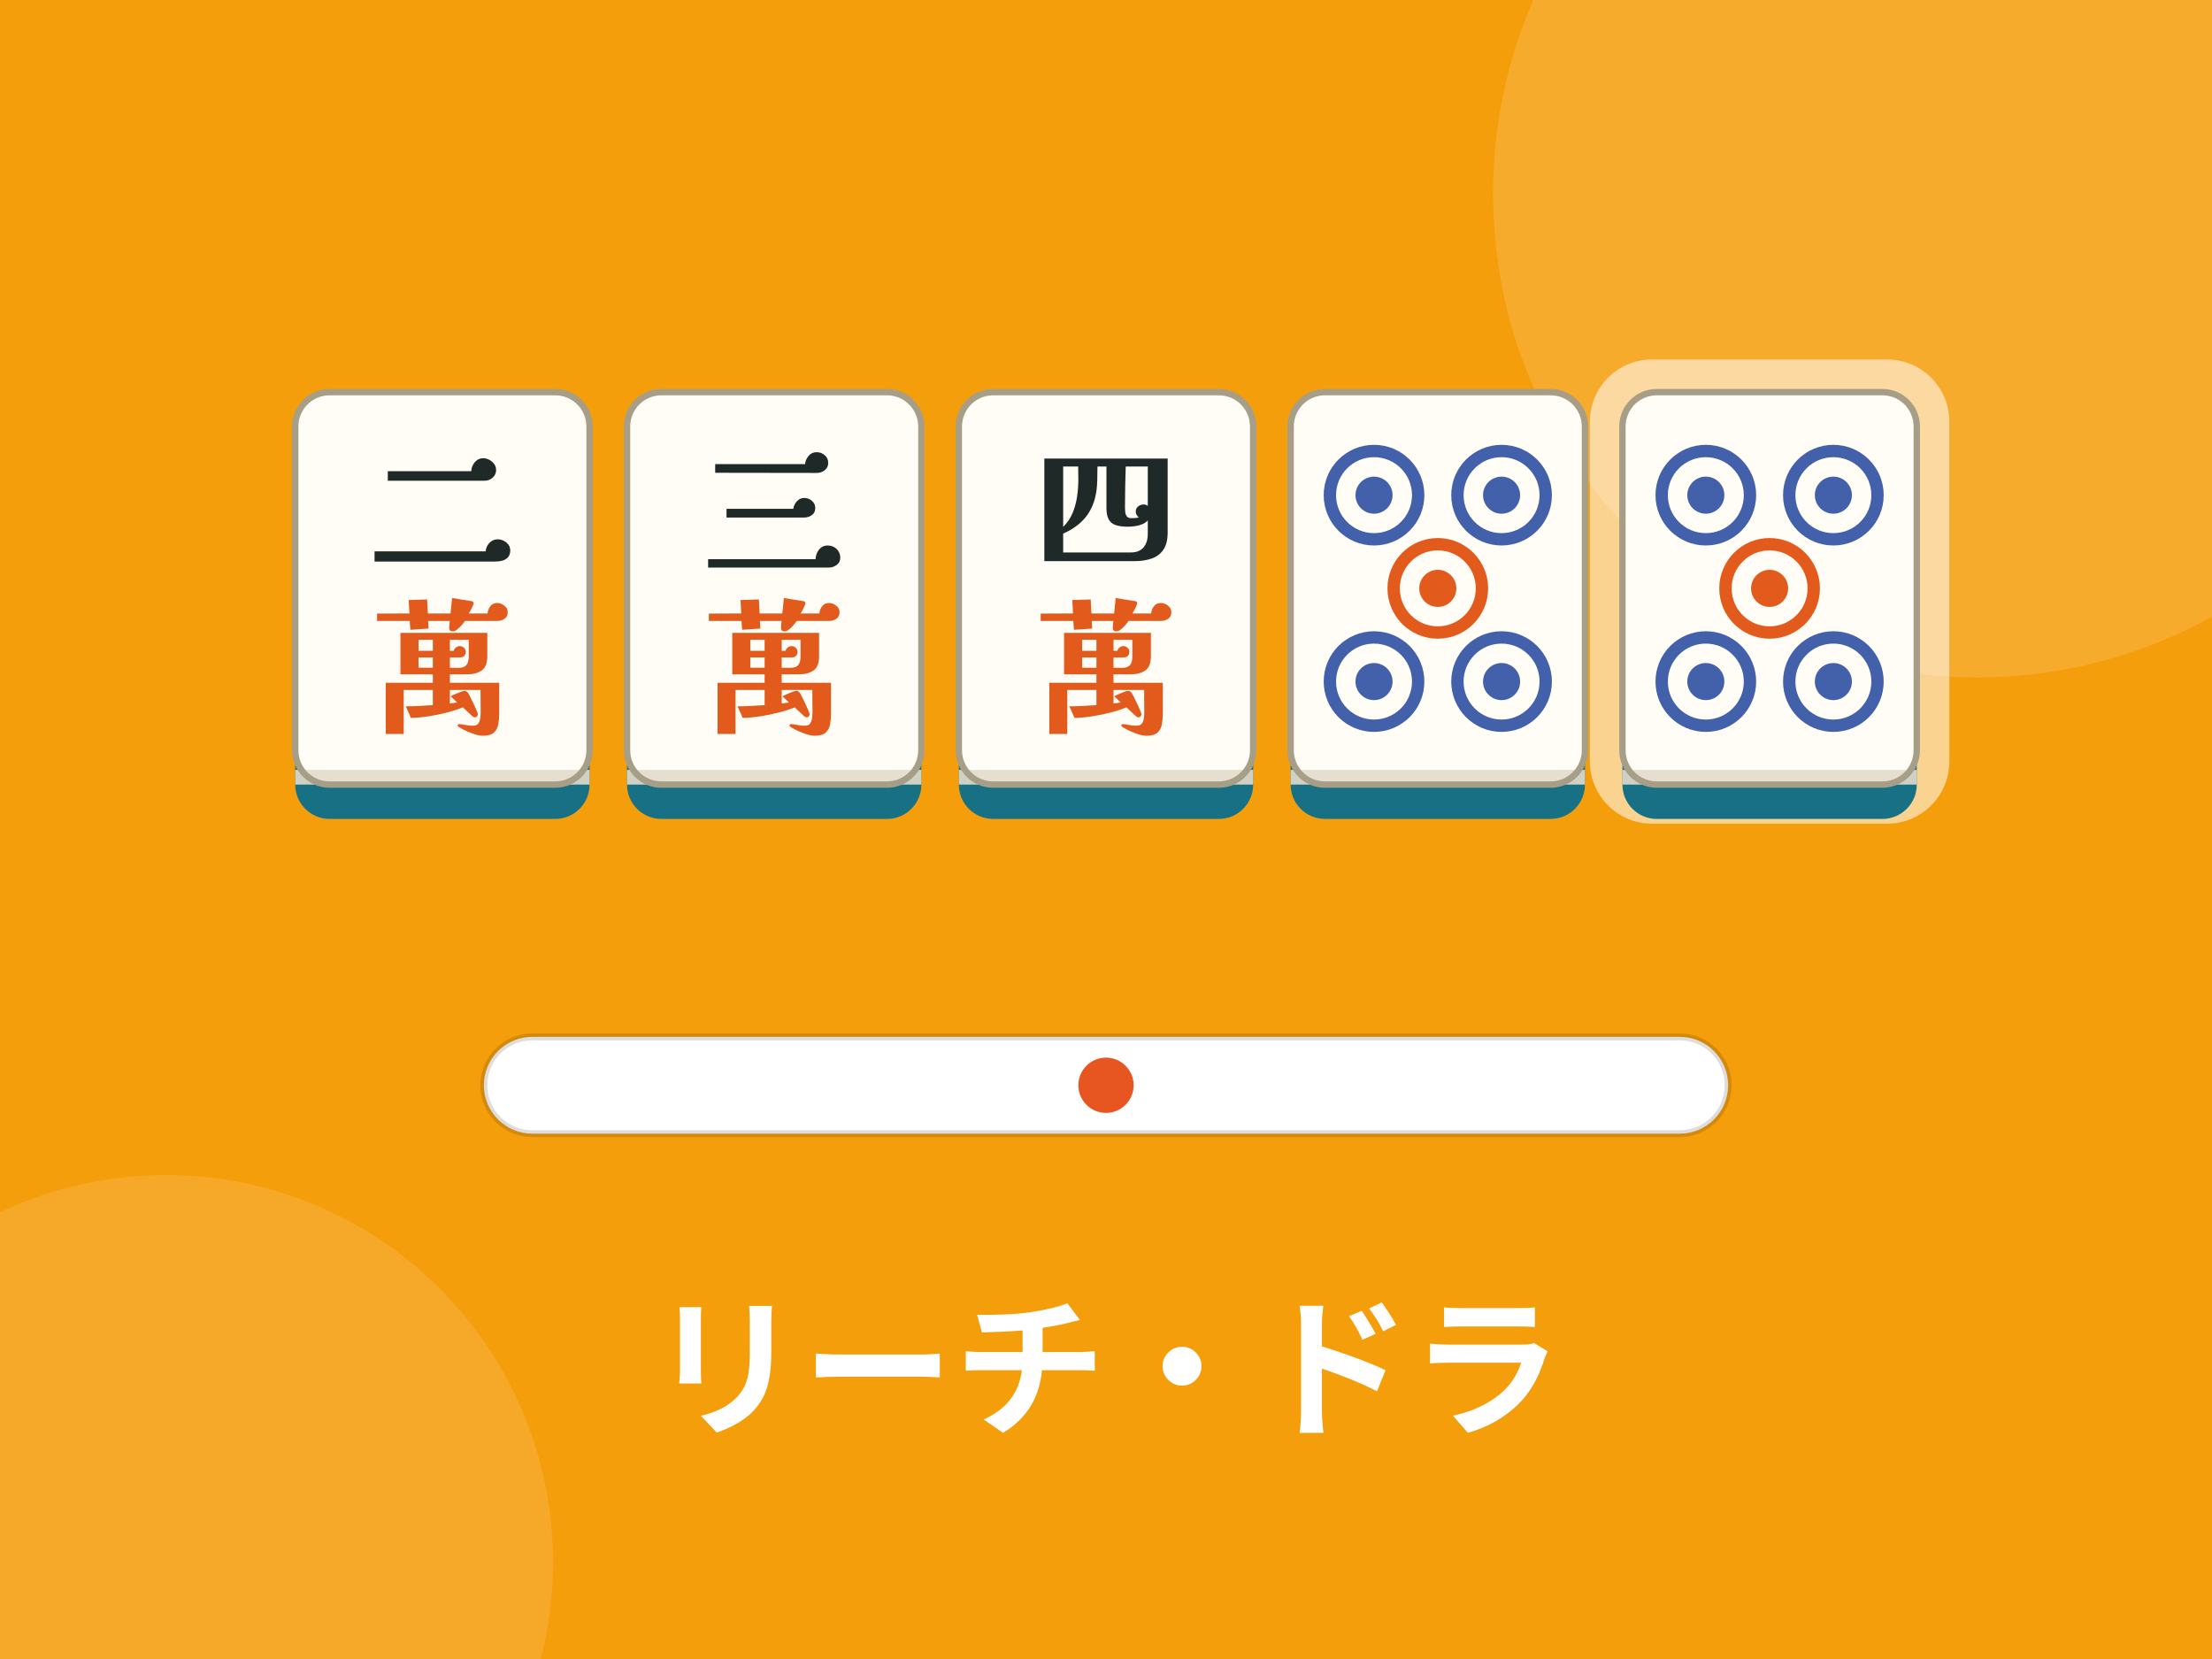
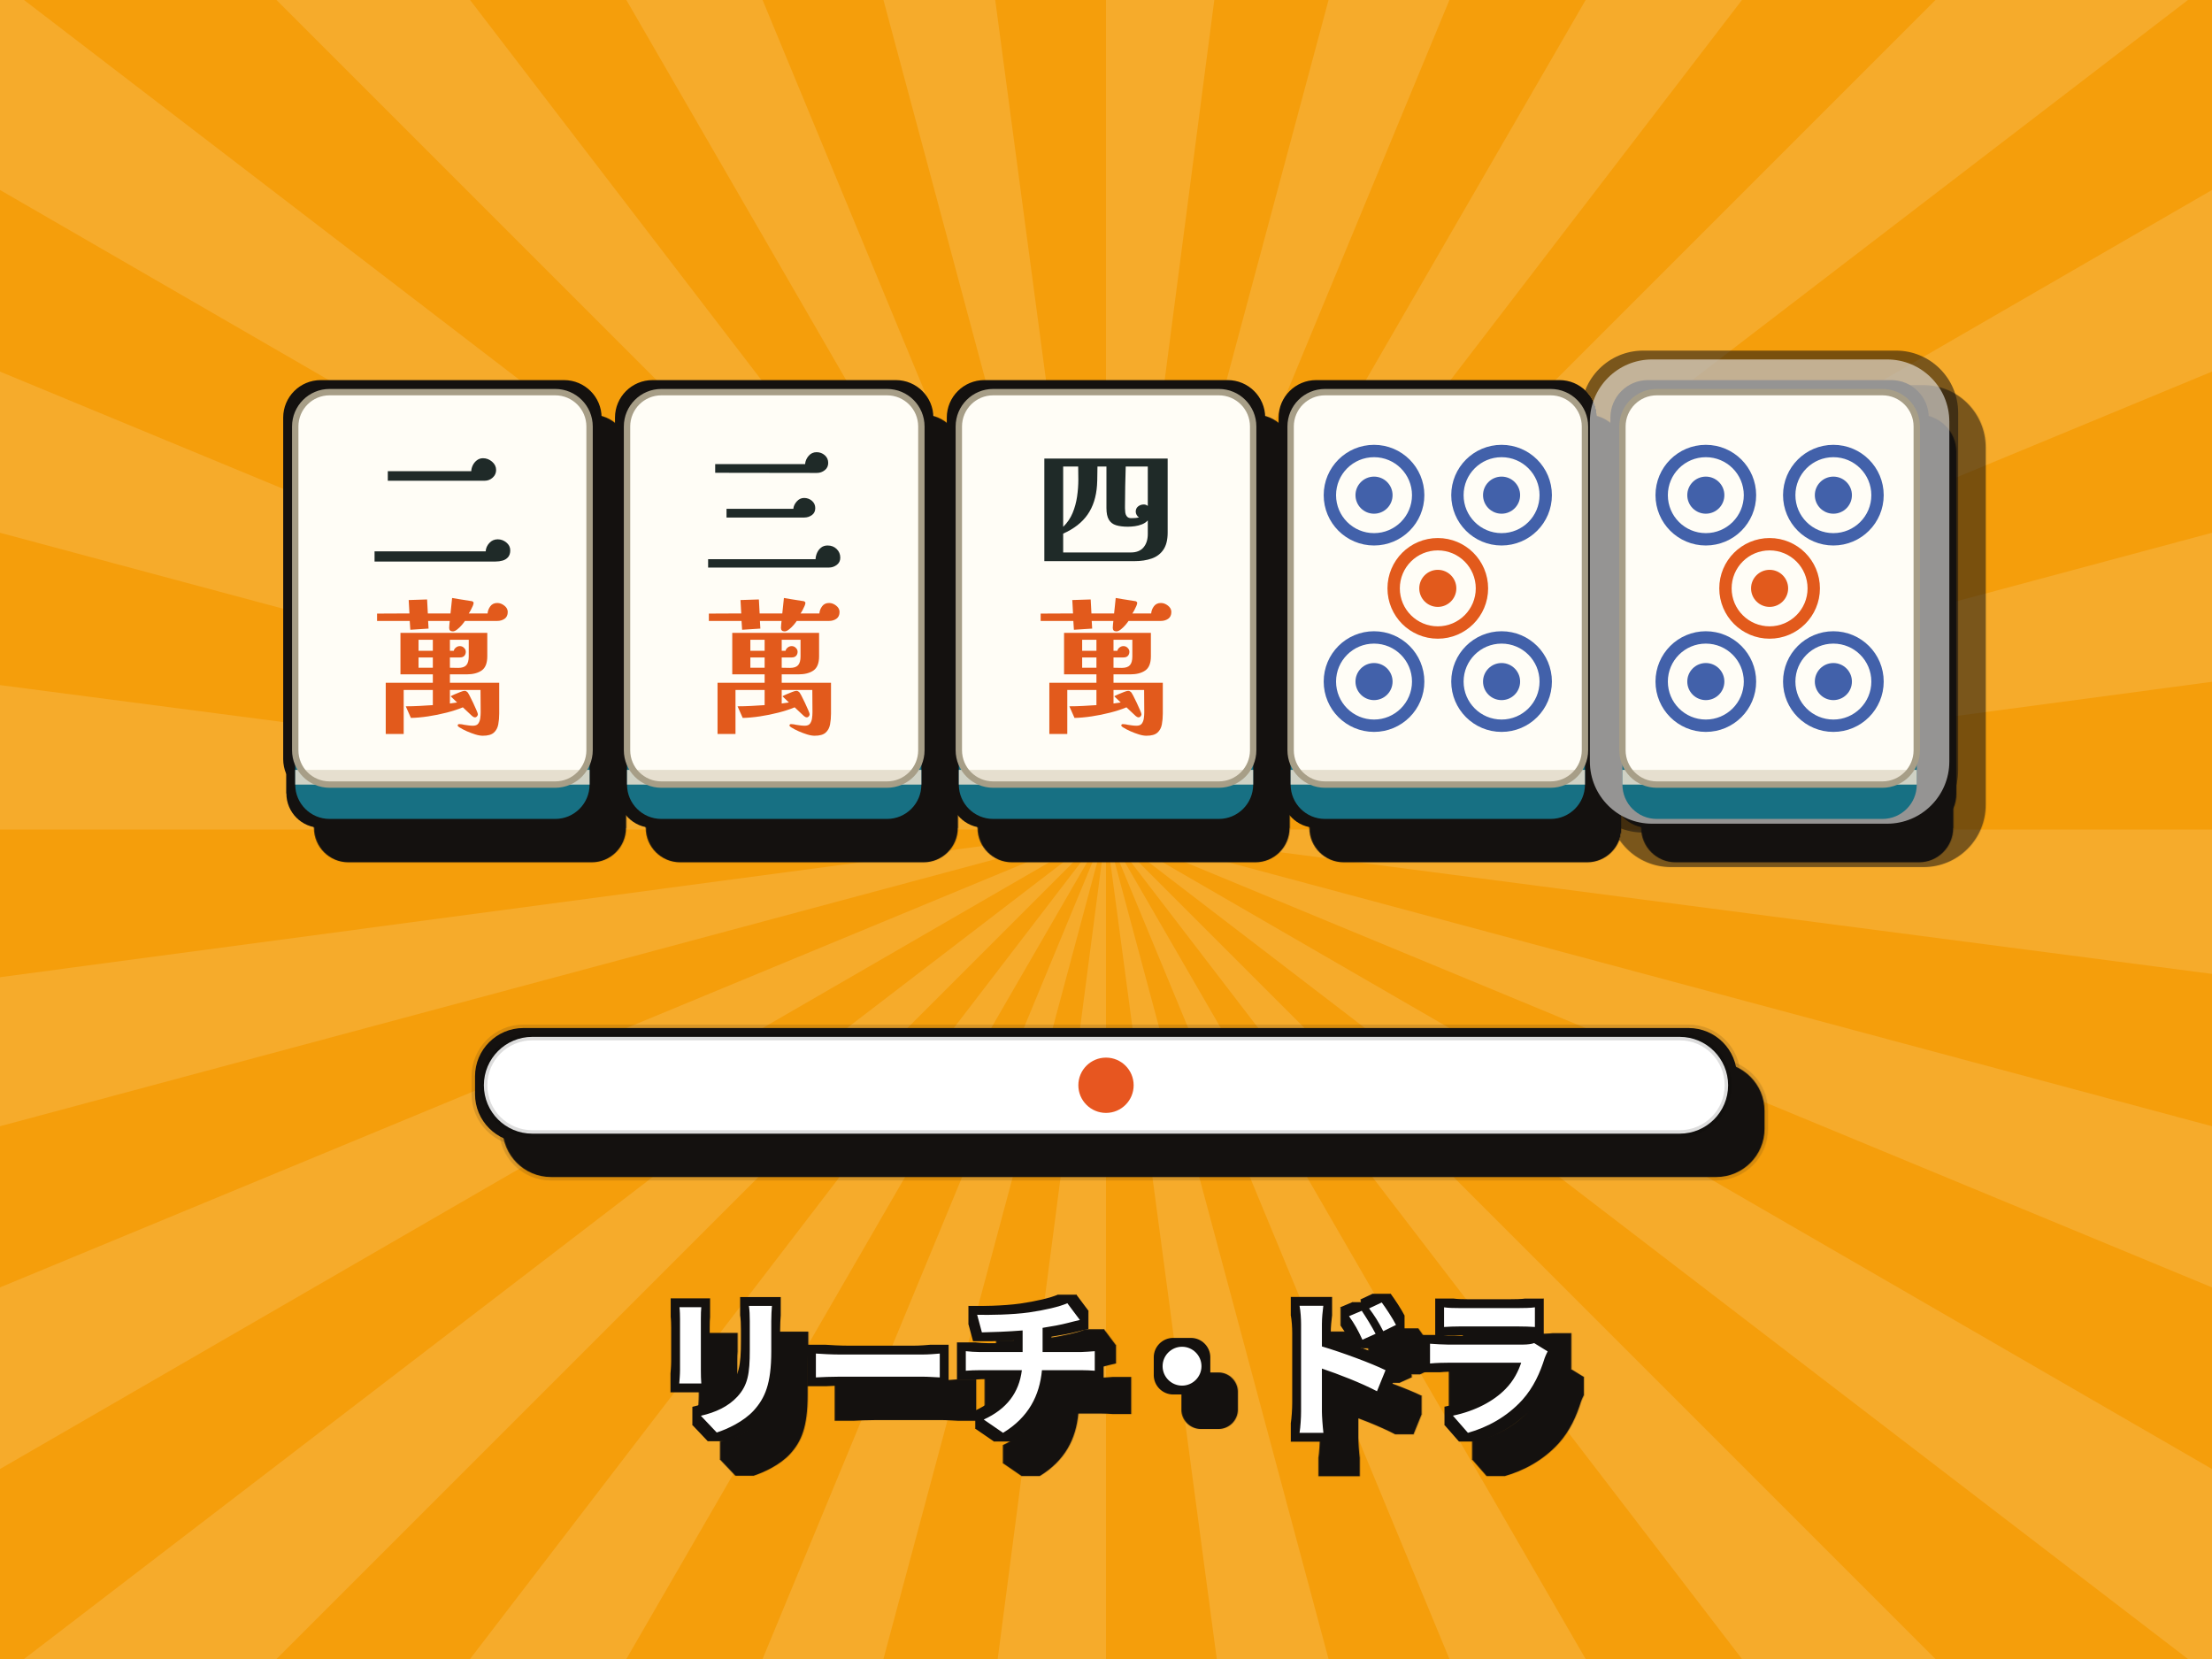
<svg xmlns="http://www.w3.org/2000/svg" viewBox="0 0 320 240" width="320" height="240">
+   <defs>
+     <filter id="st" x="-8%" y="-8%" width="116%" height="116%" color-interpolation-filters="sRGB">
+       <feMorphology in="SourceAlpha" operator="dilate" radius="3.2" result="d" />
+       <feFlood flood-color="#14110F" />
+       <feComposite in2="d" operator="in" result="o" />
+       <feOffset in="o" dx="4" dy="5" result="s" />
+       <feMerge>
+         <feMergeNode in="s" />
+         <feMergeNode in="o" />
+         <feMergeNode in="SourceGraphic" />
+       </feMerge>
+     </filter>
+   </defs>
  <rect width="320" height="240" fill="#F59E0B" />
-   <circle cx="286" cy="28" r="70" fill="#ffffff" opacity=".14" />
-   <circle cx="24" cy="226" r="56" fill="#ffffff" opacity=".12" />
-   <svg x="42.0" y="56" width="44" height="63.2" viewBox="-1 -1 62 89">
-     <rect x="0" y="7" width="60" height="80" rx="7" fill="#177083" />
-     <rect x="0" y="0" width="60" height="80" rx="7" fill="#FFFDF6" />
-     <rect x="0" y="77" width="60" height="3" fill="#E3DCCB" opacity=".9" />
-     <rect x="0" y="0" width="60" height="80" rx="7" fill="none" stroke="#A79E87" stroke-width="1.3" />
-     <path transform="translate(14.70 35.22) scale(0.03 -0.03)" d="M971 99Q971 70 956.5 53.0Q942 36 919.0 29.5Q896 23 871 23H49V92H804Q806 124 829.0 149.0Q852 174 886 174Q918 174 944.5 152.5Q971 131 971 99ZM875 645Q875 614 851.5 593.0Q828 572 797 572H139V637H706Q707 658 717.0 678.0Q727 698 745.0 711.5Q763 725 786 725Q820 725 847.5 701.5Q875 678 875 645Z" fill="#1F2A28" />
-     <path transform="translate(14.91 67.52) scale(0.03 -0.03)" d="M438 378V448H341V378ZM438 493V568H341V493ZM682 568H554V493H580Q583 506 595.0 515.5Q607 525 622 525Q638 525 650.0 513.0Q662 501 662 487Q662 470 652.0 459.0Q642 448 622 448H554V378Q568 378 582.5 377.5Q597 377 611 377Q649 377 665.5 395.5Q682 414 682 455ZM889 67Q889 27 882.5 -7.5Q876 -42 852.5 -63.0Q829 -84 778 -84Q755 -84 726.0 -75.0Q697 -66 669.0 -53.5Q641 -41 622 -29Q621 -28 617 -26Q607 -20 607 -14Q607 -5 618 -5Q627 -5 636.0 -6.5Q645 -8 653 -10Q667 -12 681.5 -14.0Q696 -16 711 -16Q736 -16 746.5 -1.5Q757 13 760.0 34.0Q763 55 763 76Q763 114 762.5 152.0Q762 190 762 227H554V135Q566 137 578.5 138.5Q591 140 603 142L559 184Q567 189 586.5 197.5Q606 206 625.5 213.5Q645 221 653 221Q660 221 663.5 219.0Q667 217 671 214Q676 211 687.5 189.0Q699 167 712.0 139.5Q725 112 734.5 89.5Q744 67 744 62Q744 55 738.5 48.0Q733 41 725 41Q719 41 714.5 43.5Q710 46 706 49Q702 52 699.0 55.5Q696 59 692 62L642 109Q594 89 531.5 73.0Q469 57 405.5 47.5Q342 38 289 37L254 116Q302 116 347.5 118.5Q393 121 438 124V227H240V-72H118V276H438V333H218V615H808V456Q808 386 770.0 359.5Q732 333 667 333H554V276H889ZM947 757Q947 726 926.0 711.0Q905 696 875 696H656Q650 686 635.5 669.0Q621 652 604.0 638.5Q587 625 574 625Q549 625 549 649Q549 661 550.5 672.5Q552 684 553 696H406L409 644L285 636L281 696H59V746L279 747L274 838L399 842L404 747H558Q561 773 563.5 798.5Q566 824 569 852Q595 847 619.5 843.5Q644 840 667 836Q669 836 674.5 835.0Q680 834 686 833Q693 832 698.5 831.0Q704 830 705 830Q709 828 712.0 825.5Q715 823 715 818Q715 811 709.0 797.0Q703 783 695.5 769.0Q688 755 682 747H810Q812 773 828.5 795.5Q845 818 876 818Q901 818 924.0 800.0Q947 782 947 757Z" fill="#E25A1C" />
-   </svg>
-   <svg x="90.0" y="56" width="44" height="63.2" viewBox="-1 -1 62 89">
-     <rect x="0" y="7" width="60" height="80" rx="7" fill="#177083" />
-     <rect x="0" y="0" width="60" height="80" rx="7" fill="#FFFDF6" />
-     <rect x="0" y="77" width="60" height="3" fill="#E3DCCB" opacity=".9" />
-     <rect x="0" y="0" width="60" height="80" rx="7" fill="none" stroke="#A79E87" stroke-width="1.3" />
-     <path transform="translate(14.61 35.64) scale(0.03 -0.03)" d="M962 63Q962 32 938.0 14.0Q914 -4 884 -4H64V53H794Q795 75 804.5 96.5Q814 118 832.0 132.0Q850 146 876 146Q913 146 937.5 122.0Q962 98 962 63ZM792 400Q792 369 769.0 352.5Q746 336 717 336H189V395H643Q645 421 666.0 445.0Q687 469 716 469Q747 469 769.5 449.5Q792 430 792 400ZM880 707Q880 676 856.5 657.5Q833 639 803 639L112 640V699H723Q725 729 746.5 754.5Q768 780 801 780Q833 780 856.5 759.5Q880 739 880 707Z" fill="#1F2A28" />
-     <path transform="translate(14.91 67.52) scale(0.03 -0.03)" d="M438 378V448H341V378ZM438 493V568H341V493ZM682 568H554V493H580Q583 506 595.0 515.5Q607 525 622 525Q638 525 650.0 513.0Q662 501 662 487Q662 470 652.0 459.0Q642 448 622 448H554V378Q568 378 582.5 377.5Q597 377 611 377Q649 377 665.5 395.5Q682 414 682 455ZM889 67Q889 27 882.5 -7.5Q876 -42 852.5 -63.0Q829 -84 778 -84Q755 -84 726.0 -75.0Q697 -66 669.0 -53.5Q641 -41 622 -29Q621 -28 617 -26Q607 -20 607 -14Q607 -5 618 -5Q627 -5 636.0 -6.5Q645 -8 653 -10Q667 -12 681.5 -14.0Q696 -16 711 -16Q736 -16 746.5 -1.5Q757 13 760.0 34.0Q763 55 763 76Q763 114 762.5 152.0Q762 190 762 227H554V135Q566 137 578.5 138.5Q591 140 603 142L559 184Q567 189 586.5 197.5Q606 206 625.5 213.5Q645 221 653 221Q660 221 663.5 219.0Q667 217 671 214Q676 211 687.5 189.0Q699 167 712.0 139.5Q725 112 734.5 89.5Q744 67 744 62Q744 55 738.5 48.0Q733 41 725 41Q719 41 714.5 43.5Q710 46 706 49Q702 52 699.0 55.5Q696 59 692 62L642 109Q594 89 531.5 73.0Q469 57 405.5 47.5Q342 38 289 37L254 116Q302 116 347.5 118.5Q393 121 438 124V227H240V-72H118V276H438V333H218V615H808V456Q808 386 770.0 359.5Q732 333 667 333H554V276H889ZM947 757Q947 726 926.0 711.0Q905 696 875 696H656Q650 686 635.5 669.0Q621 652 604.0 638.5Q587 625 574 625Q549 625 549 649Q549 661 550.5 672.5Q552 684 553 696H406L409 644L285 636L281 696H59V746L279 747L274 838L399 842L404 747H558Q561 773 563.5 798.5Q566 824 569 852Q595 847 619.5 843.5Q644 840 667 836Q669 836 674.5 835.0Q680 834 686 833Q693 832 698.5 831.0Q704 830 705 830Q709 828 712.0 825.5Q715 823 715 818Q715 811 709.0 797.0Q703 783 695.5 769.0Q688 755 682 747H810Q812 773 828.5 795.5Q845 818 876 818Q901 818 924.0 800.0Q947 782 947 757Z" fill="#E25A1C" />
-   </svg>
-   <svg x="138.0" y="56" width="44" height="63.2" viewBox="-1 -1 62 89">
-     <rect x="0" y="7" width="60" height="80" rx="7" fill="#177083" />
-     <rect x="0" y="0" width="60" height="80" rx="7" fill="#FFFDF6" />
-     <rect x="0" y="77" width="60" height="3" fill="#E3DCCB" opacity=".9" />
-     <rect x="0" y="0" width="60" height="80" rx="7" fill="none" stroke="#A79E87" stroke-width="1.3" />
-     <path transform="translate(14.79 34.06) scale(0.03 -0.03)" d="M319 540Q319 563 318.5 585.5Q318 608 318 630H216V220Q258 261 280.0 314.0Q302 367 310.5 425.5Q319 484 319 540ZM791 264Q776 247 752.5 237.5Q729 228 703.5 224.5Q678 221 656 221Q608 221 575.5 231.0Q543 241 526.5 268.5Q510 296 510 348V630H449Q448 599 448.0 567.0Q448 535 446 503Q438 384 382.0 303.5Q326 223 216 174V46H676Q733 46 762.0 80.5Q791 115 791 172ZM791 630H641Q639 563 637.5 495.5Q636 428 636 360Q636 353 636.0 346.0Q636 339 637 331Q637 316 641 305Q645 293 654.0 286.0Q663 279 679 279Q693 279 705.5 280.0Q718 281 731 284Q721 290 715.0 301.5Q709 313 709 323Q709 346 725.5 359.0Q742 372 764 372Q779 372 791 362ZM926 181Q926 108 897.5 65.5Q869 23 818.0 5.0Q767 -13 700 -13H88V684H926Z" fill="#1F2A28" />
-     <path transform="translate(14.91 67.52) scale(0.03 -0.03)" d="M438 378V448H341V378ZM438 493V568H341V493ZM682 568H554V493H580Q583 506 595.0 515.5Q607 525 622 525Q638 525 650.0 513.0Q662 501 662 487Q662 470 652.0 459.0Q642 448 622 448H554V378Q568 378 582.5 377.5Q597 377 611 377Q649 377 665.5 395.5Q682 414 682 455ZM889 67Q889 27 882.5 -7.5Q876 -42 852.5 -63.0Q829 -84 778 -84Q755 -84 726.0 -75.0Q697 -66 669.0 -53.5Q641 -41 622 -29Q621 -28 617 -26Q607 -20 607 -14Q607 -5 618 -5Q627 -5 636.0 -6.5Q645 -8 653 -10Q667 -12 681.5 -14.0Q696 -16 711 -16Q736 -16 746.5 -1.5Q757 13 760.0 34.0Q763 55 763 76Q763 114 762.5 152.0Q762 190 762 227H554V135Q566 137 578.5 138.5Q591 140 603 142L559 184Q567 189 586.5 197.5Q606 206 625.5 213.5Q645 221 653 221Q660 221 663.5 219.0Q667 217 671 214Q676 211 687.5 189.0Q699 167 712.0 139.5Q725 112 734.5 89.5Q744 67 744 62Q744 55 738.5 48.0Q733 41 725 41Q719 41 714.5 43.5Q710 46 706 49Q702 52 699.0 55.5Q696 59 692 62L642 109Q594 89 531.5 73.0Q469 57 405.5 47.5Q342 38 289 37L254 116Q302 116 347.5 118.5Q393 121 438 124V227H240V-72H118V276H438V333H218V615H808V456Q808 386 770.0 359.5Q732 333 667 333H554V276H889ZM947 757Q947 726 926.0 711.0Q905 696 875 696H656Q650 686 635.5 669.0Q621 652 604.0 638.5Q587 625 574 625Q549 625 549 649Q549 661 550.5 672.5Q552 684 553 696H406L409 644L285 636L281 696H59V746L279 747L274 838L399 842L404 747H558Q561 773 563.5 798.5Q566 824 569 852Q595 847 619.5 843.5Q644 840 667 836Q669 836 674.5 835.0Q680 834 686 833Q693 832 698.5 831.0Q704 830 705 830Q709 828 712.0 825.5Q715 823 715 818Q715 811 709.0 797.0Q703 783 695.5 769.0Q688 755 682 747H810Q812 773 828.5 795.5Q845 818 876 818Q901 818 924.0 800.0Q947 782 947 757Z" fill="#E25A1C" />
-   </svg>
-   <svg x="186.0" y="56" width="44" height="63.2" viewBox="-1 -1 62 89">
-     <rect x="0" y="7" width="60" height="80" rx="7" fill="#177083" />
-     <rect x="0" y="0" width="60" height="80" rx="7" fill="#FFFDF6" />
-     <rect x="0" y="77" width="60" height="3" fill="#E3DCCB" opacity=".9" />
-     <rect x="0" y="0" width="60" height="80" rx="7" fill="none" stroke="#A79E87" stroke-width="1.3" />
-     <circle cx="17" cy="21" r="9" fill="none" stroke="#4261AA" stroke-width="2.52" />
-     <circle cx="17" cy="21" r="3.78" fill="#4261AA" />
-     <circle cx="43" cy="21" r="9" fill="none" stroke="#4261AA" stroke-width="2.52" />
-     <circle cx="43" cy="21" r="3.78" fill="#4261AA" />
-     <circle cx="30" cy="40" r="9" fill="none" stroke="#E25A1C" stroke-width="2.52" />
-     <circle cx="30" cy="40" r="3.78" fill="#E25A1C" />
-     <circle cx="17" cy="59" r="9" fill="none" stroke="#4261AA" stroke-width="2.52" />
-     <circle cx="17" cy="59" r="3.78" fill="#4261AA" />
-     <circle cx="43" cy="59" r="9" fill="none" stroke="#4261AA" stroke-width="2.52" />
-     <circle cx="43" cy="59" r="3.78" fill="#4261AA" />
-   </svg>
-   <rect x="230.0" y="52" width="52" height="67.161" rx="9" fill="#fff" opacity=".55" />
-   <svg x="234.0" y="56" width="44" height="63.2" viewBox="-1 -1 62 89">
-     <rect x="0" y="7" width="60" height="80" rx="7" fill="#177083" />
-     <rect x="0" y="0" width="60" height="80" rx="7" fill="#FFFDF6" />
-     <rect x="0" y="77" width="60" height="3" fill="#E3DCCB" opacity=".9" />
-     <rect x="0" y="0" width="60" height="80" rx="7" fill="none" stroke="#A79E87" stroke-width="1.3" />
-     <circle cx="17" cy="21" r="9" fill="none" stroke="#4261AA" stroke-width="2.52" />
-     <circle cx="17" cy="21" r="3.78" fill="#4261AA" />
-     <circle cx="43" cy="21" r="9" fill="none" stroke="#4261AA" stroke-width="2.52" />
-     <circle cx="43" cy="21" r="3.78" fill="#4261AA" />
-     <circle cx="30" cy="40" r="9" fill="none" stroke="#E25A1C" stroke-width="2.52" />
-     <circle cx="30" cy="40" r="3.78" fill="#E25A1C" />
-     <circle cx="17" cy="59" r="9" fill="none" stroke="#4261AA" stroke-width="2.52" />
-     <circle cx="17" cy="59" r="3.78" fill="#4261AA" />
-     <circle cx="43" cy="59" r="9" fill="none" stroke="#4261AA" stroke-width="2.52" />
-     <circle cx="43" cy="59" r="3.78" fill="#4261AA" />
-   </svg>
-   <rect x="70" y="150" width="180" height="14" rx="7" fill="#fff" stroke="#00000022" />
-   <circle cx="160.0" cy="157" r="4" fill="#E75620" />
-   <text x="160" y="206" text-anchor="middle" font-size="22" font-weight="900" fill="#fff" font-family="Hiragino Sans, Noto Sans JP, Yu Gothic, Meiryo, sans-serif">リーチ・ドラ</text>
+   <g fill="#ffffff" opacity=".13">
+     <path d="M160 120 L500 120 L497 164 Z" />
+     <path d="M160 120 L488 208 L474 250 Z" />
+     <path d="M160 120 L454 290 L430 327 Z" />
+     <path d="M160 120 L400 360 L367 390 Z" />
+     <path d="M160 120 L330 414 L290 434 Z" />
+     <path d="M160 120 L248 448 L205 457 Z" />
+     <path d="M160 120 L160 460 L116 457 Z" />
+     <path d="M160 120 L72 448 L30 434 Z" />
+     <path d="M160 120 L-10 414 L-47 390 Z" />
+     <path d="M160 120 L-80 360 L-110 327 Z" />
+     <path d="M160 120 L-134 290 L-154 250 Z" />
+     <path d="M160 120 L-168 208 L-177 165 Z" />
+     <path d="M160 120 L-180 120 L-177 76 Z" />
+     <path d="M160 120 L-168 32 L-154 -10 Z" />
+     <path d="M160 120 L-134 -50 L-110 -87 Z" />
+     <path d="M160 120 L-80 -120 L-47 -150 Z" />
+     <path d="M160 120 L-10 -174 L30 -194 Z" />
+     <path d="M160 120 L72 -208 L115 -217 Z" />
+     <path d="M160 120 L160 -220 L204 -217 Z" />
+     <path d="M160 120 L248 -208 L290 -194 Z" />
+     <path d="M160 120 L330 -174 L367 -150 Z" />
+     <path d="M160 120 L400 -120 L430 -87 Z" />
+     <path d="M160 120 L454 -50 L474 -10 Z" />
+     <path d="M160 120 L488 32 L497 75 Z" />
+   </g>
+   <g filter="url(#st)">
+     <svg x="42.0" y="56" width="44" height="63.2" viewBox="-1 -1 62 89">
+       <rect x="0" y="7" width="60" height="80" rx="7" fill="#177083" />
+       <rect x="0" y="0" width="60" height="80" rx="7" fill="#FFFDF6" />
+       <rect x="0" y="77" width="60" height="3" fill="#E3DCCB" opacity=".9" />
+       <rect x="0" y="0" width="60" height="80" rx="7" fill="none" stroke="#A79E87" stroke-width="1.3" />
+       <path transform="translate(14.70 35.22) scale(0.03 -0.03)" d="M971 99Q971 70 956.5 53.0Q942 36 919.0 29.5Q896 23 871 23H49V92H804Q806 124 829.0 149.0Q852 174 886 174Q918 174 944.5 152.5Q971 131 971 99ZM875 645Q875 614 851.5 593.0Q828 572 797 572H139V637H706Q707 658 717.0 678.0Q727 698 745.0 711.5Q763 725 786 725Q820 725 847.5 701.5Q875 678 875 645Z" fill="#1F2A28" />
+       <path transform="translate(14.91 67.52) scale(0.03 -0.03)" d="M438 378V448H341V378ZM438 493V568H341V493ZM682 568H554V493H580Q583 506 595.0 515.5Q607 525 622 525Q638 525 650.0 513.0Q662 501 662 487Q662 470 652.0 459.0Q642 448 622 448H554V378Q568 378 582.5 377.5Q597 377 611 377Q649 377 665.5 395.5Q682 414 682 455ZM889 67Q889 27 882.5 -7.5Q876 -42 852.5 -63.0Q829 -84 778 -84Q755 -84 726.0 -75.0Q697 -66 669.0 -53.5Q641 -41 622 -29Q621 -28 617 -26Q607 -20 607 -14Q607 -5 618 -5Q627 -5 636.0 -6.5Q645 -8 653 -10Q667 -12 681.5 -14.0Q696 -16 711 -16Q736 -16 746.5 -1.5Q757 13 760.0 34.0Q763 55 763 76Q763 114 762.5 152.0Q762 190 762 227H554V135Q566 137 578.5 138.5Q591 140 603 142L559 184Q567 189 586.5 197.5Q606 206 625.5 213.5Q645 221 653 221Q660 221 663.5 219.0Q667 217 671 214Q676 211 687.5 189.0Q699 167 712.0 139.5Q725 112 734.5 89.5Q744 67 744 62Q744 55 738.5 48.0Q733 41 725 41Q719 41 714.5 43.5Q710 46 706 49Q702 52 699.0 55.5Q696 59 692 62L642 109Q594 89 531.5 73.0Q469 57 405.5 47.5Q342 38 289 37L254 116Q302 116 347.5 118.5Q393 121 438 124V227H240V-72H118V276H438V333H218V615H808V456Q808 386 770.0 359.5Q732 333 667 333H554V276H889ZM947 757Q947 726 926.0 711.0Q905 696 875 696H656Q650 686 635.5 669.0Q621 652 604.0 638.5Q587 625 574 625Q549 625 549 649Q549 661 550.5 672.5Q552 684 553 696H406L409 644L285 636L281 696H59V746L279 747L274 838L399 842L404 747H558Q561 773 563.5 798.5Q566 824 569 852Q595 847 619.5 843.5Q644 840 667 836Q669 836 674.5 835.0Q680 834 686 833Q693 832 698.5 831.0Q704 830 705 830Q709 828 712.0 825.5Q715 823 715 818Q715 811 709.0 797.0Q703 783 695.5 769.0Q688 755 682 747H810Q812 773 828.5 795.5Q845 818 876 818Q901 818 924.0 800.0Q947 782 947 757Z" fill="#E25A1C" />
+     </svg>
+     <svg x="90.0" y="56" width="44" height="63.2" viewBox="-1 -1 62 89">
+       <rect x="0" y="7" width="60" height="80" rx="7" fill="#177083" />
+       <rect x="0" y="0" width="60" height="80" rx="7" fill="#FFFDF6" />
+       <rect x="0" y="77" width="60" height="3" fill="#E3DCCB" opacity=".9" />
+       <rect x="0" y="0" width="60" height="80" rx="7" fill="none" stroke="#A79E87" stroke-width="1.3" />
+       <path transform="translate(14.61 35.64) scale(0.03 -0.03)" d="M962 63Q962 32 938.0 14.0Q914 -4 884 -4H64V53H794Q795 75 804.5 96.5Q814 118 832.0 132.0Q850 146 876 146Q913 146 937.5 122.0Q962 98 962 63ZM792 400Q792 369 769.0 352.5Q746 336 717 336H189V395H643Q645 421 666.0 445.0Q687 469 716 469Q747 469 769.5 449.5Q792 430 792 400ZM880 707Q880 676 856.5 657.5Q833 639 803 639L112 640V699H723Q725 729 746.5 754.5Q768 780 801 780Q833 780 856.5 759.5Q880 739 880 707Z" fill="#1F2A28" />
+       <path transform="translate(14.91 67.52) scale(0.03 -0.03)" d="M438 378V448H341V378ZM438 493V568H341V493ZM682 568H554V493H580Q583 506 595.0 515.5Q607 525 622 525Q638 525 650.0 513.0Q662 501 662 487Q662 470 652.0 459.0Q642 448 622 448H554V378Q568 378 582.5 377.5Q597 377 611 377Q649 377 665.5 395.5Q682 414 682 455ZM889 67Q889 27 882.5 -7.5Q876 -42 852.5 -63.0Q829 -84 778 -84Q755 -84 726.0 -75.0Q697 -66 669.0 -53.5Q641 -41 622 -29Q621 -28 617 -26Q607 -20 607 -14Q607 -5 618 -5Q627 -5 636.0 -6.5Q645 -8 653 -10Q667 -12 681.5 -14.0Q696 -16 711 -16Q736 -16 746.5 -1.5Q757 13 760.0 34.0Q763 55 763 76Q763 114 762.5 152.0Q762 190 762 227H554V135Q566 137 578.5 138.5Q591 140 603 142L559 184Q567 189 586.5 197.5Q606 206 625.5 213.5Q645 221 653 221Q660 221 663.5 219.0Q667 217 671 214Q676 211 687.5 189.0Q699 167 712.0 139.5Q725 112 734.5 89.5Q744 67 744 62Q744 55 738.5 48.0Q733 41 725 41Q719 41 714.5 43.5Q710 46 706 49Q702 52 699.0 55.5Q696 59 692 62L642 109Q594 89 531.5 73.0Q469 57 405.5 47.5Q342 38 289 37L254 116Q302 116 347.5 118.5Q393 121 438 124V227H240V-72H118V276H438V333H218V615H808V456Q808 386 770.0 359.5Q732 333 667 333H554V276H889ZM947 757Q947 726 926.0 711.0Q905 696 875 696H656Q650 686 635.5 669.0Q621 652 604.0 638.5Q587 625 574 625Q549 625 549 649Q549 661 550.5 672.5Q552 684 553 696H406L409 644L285 636L281 696H59V746L279 747L274 838L399 842L404 747H558Q561 773 563.5 798.5Q566 824 569 852Q595 847 619.5 843.5Q644 840 667 836Q669 836 674.5 835.0Q680 834 686 833Q693 832 698.5 831.0Q704 830 705 830Q709 828 712.0 825.5Q715 823 715 818Q715 811 709.0 797.0Q703 783 695.5 769.0Q688 755 682 747H810Q812 773 828.5 795.5Q845 818 876 818Q901 818 924.0 800.0Q947 782 947 757Z" fill="#E25A1C" />
+     </svg>
+     <svg x="138.0" y="56" width="44" height="63.2" viewBox="-1 -1 62 89">
+       <rect x="0" y="7" width="60" height="80" rx="7" fill="#177083" />
+       <rect x="0" y="0" width="60" height="80" rx="7" fill="#FFFDF6" />
+       <rect x="0" y="77" width="60" height="3" fill="#E3DCCB" opacity=".9" />
+       <rect x="0" y="0" width="60" height="80" rx="7" fill="none" stroke="#A79E87" stroke-width="1.3" />
+       <path transform="translate(14.79 34.06) scale(0.03 -0.03)" d="M319 540Q319 563 318.5 585.5Q318 608 318 630H216V220Q258 261 280.0 314.0Q302 367 310.5 425.5Q319 484 319 540ZM791 264Q776 247 752.5 237.5Q729 228 703.5 224.5Q678 221 656 221Q608 221 575.5 231.0Q543 241 526.5 268.5Q510 296 510 348V630H449Q448 599 448.0 567.0Q448 535 446 503Q438 384 382.0 303.5Q326 223 216 174V46H676Q733 46 762.0 80.5Q791 115 791 172ZM791 630H641Q639 563 637.5 495.5Q636 428 636 360Q636 353 636.0 346.0Q636 339 637 331Q637 316 641 305Q645 293 654.0 286.0Q663 279 679 279Q693 279 705.5 280.0Q718 281 731 284Q721 290 715.0 301.5Q709 313 709 323Q709 346 725.5 359.0Q742 372 764 372Q779 372 791 362ZM926 181Q926 108 897.5 65.5Q869 23 818.0 5.0Q767 -13 700 -13H88V684H926Z" fill="#1F2A28" />
+       <path transform="translate(14.91 67.52) scale(0.03 -0.03)" d="M438 378V448H341V378ZM438 493V568H341V493ZM682 568H554V493H580Q583 506 595.0 515.5Q607 525 622 525Q638 525 650.0 513.0Q662 501 662 487Q662 470 652.0 459.0Q642 448 622 448H554V378Q568 378 582.5 377.5Q597 377 611 377Q649 377 665.5 395.5Q682 414 682 455ZM889 67Q889 27 882.5 -7.5Q876 -42 852.5 -63.0Q829 -84 778 -84Q755 -84 726.0 -75.0Q697 -66 669.0 -53.5Q641 -41 622 -29Q621 -28 617 -26Q607 -20 607 -14Q607 -5 618 -5Q627 -5 636.0 -6.5Q645 -8 653 -10Q667 -12 681.5 -14.0Q696 -16 711 -16Q736 -16 746.5 -1.5Q757 13 760.0 34.0Q763 55 763 76Q763 114 762.5 152.0Q762 190 762 227H554V135Q566 137 578.5 138.5Q591 140 603 142L559 184Q567 189 586.5 197.5Q606 206 625.5 213.5Q645 221 653 221Q660 221 663.5 219.0Q667 217 671 214Q676 211 687.5 189.0Q699 167 712.0 139.5Q725 112 734.5 89.5Q744 67 744 62Q744 55 738.5 48.0Q733 41 725 41Q719 41 714.5 43.5Q710 46 706 49Q702 52 699.0 55.5Q696 59 692 62L642 109Q594 89 531.5 73.0Q469 57 405.5 47.5Q342 38 289 37L254 116Q302 116 347.5 118.5Q393 121 438 124V227H240V-72H118V276H438V333H218V615H808V456Q808 386 770.0 359.5Q732 333 667 333H554V276H889ZM947 757Q947 726 926.0 711.0Q905 696 875 696H656Q650 686 635.5 669.0Q621 652 604.0 638.5Q587 625 574 625Q549 625 549 649Q549 661 550.5 672.5Q552 684 553 696H406L409 644L285 636L281 696H59V746L279 747L274 838L399 842L404 747H558Q561 773 563.5 798.5Q566 824 569 852Q595 847 619.5 843.5Q644 840 667 836Q669 836 674.5 835.0Q680 834 686 833Q693 832 698.5 831.0Q704 830 705 830Q709 828 712.0 825.5Q715 823 715 818Q715 811 709.0 797.0Q703 783 695.5 769.0Q688 755 682 747H810Q812 773 828.5 795.5Q845 818 876 818Q901 818 924.0 800.0Q947 782 947 757Z" fill="#E25A1C" />
+     </svg>
+     <svg x="186.0" y="56" width="44" height="63.2" viewBox="-1 -1 62 89">
+       <rect x="0" y="7" width="60" height="80" rx="7" fill="#177083" />
+       <rect x="0" y="0" width="60" height="80" rx="7" fill="#FFFDF6" />
+       <rect x="0" y="77" width="60" height="3" fill="#E3DCCB" opacity=".9" />
+       <rect x="0" y="0" width="60" height="80" rx="7" fill="none" stroke="#A79E87" stroke-width="1.3" />
+       <circle cx="17" cy="21" r="9" fill="none" stroke="#4261AA" stroke-width="2.52" />
+       <circle cx="17" cy="21" r="3.78" fill="#4261AA" />
+       <circle cx="43" cy="21" r="9" fill="none" stroke="#4261AA" stroke-width="2.52" />
+       <circle cx="43" cy="21" r="3.78" fill="#4261AA" />
+       <circle cx="30" cy="40" r="9" fill="none" stroke="#E25A1C" stroke-width="2.52" />
+       <circle cx="30" cy="40" r="3.78" fill="#E25A1C" />
+       <circle cx="17" cy="59" r="9" fill="none" stroke="#4261AA" stroke-width="2.52" />
+       <circle cx="17" cy="59" r="3.78" fill="#4261AA" />
+       <circle cx="43" cy="59" r="9" fill="none" stroke="#4261AA" stroke-width="2.52" />
+       <circle cx="43" cy="59" r="3.78" fill="#4261AA" />
+     </svg>
+     <rect x="230.0" y="52" width="52" height="67.161" rx="9" fill="#fff" opacity=".55" />
+     <svg x="234.0" y="56" width="44" height="63.2" viewBox="-1 -1 62 89">
+       <rect x="0" y="7" width="60" height="80" rx="7" fill="#177083" />
+       <rect x="0" y="0" width="60" height="80" rx="7" fill="#FFFDF6" />
+       <rect x="0" y="77" width="60" height="3" fill="#E3DCCB" opacity=".9" />
+       <rect x="0" y="0" width="60" height="80" rx="7" fill="none" stroke="#A79E87" stroke-width="1.3" />
+       <circle cx="17" cy="21" r="9" fill="none" stroke="#4261AA" stroke-width="2.52" />
+       <circle cx="17" cy="21" r="3.78" fill="#4261AA" />
+       <circle cx="43" cy="21" r="9" fill="none" stroke="#4261AA" stroke-width="2.52" />
+       <circle cx="43" cy="21" r="3.78" fill="#4261AA" />
+       <circle cx="30" cy="40" r="9" fill="none" stroke="#E25A1C" stroke-width="2.52" />
+       <circle cx="30" cy="40" r="3.78" fill="#E25A1C" />
+       <circle cx="17" cy="59" r="9" fill="none" stroke="#4261AA" stroke-width="2.52" />
+       <circle cx="17" cy="59" r="3.78" fill="#4261AA" />
+       <circle cx="43" cy="59" r="9" fill="none" stroke="#4261AA" stroke-width="2.52" />
+       <circle cx="43" cy="59" r="3.78" fill="#4261AA" />
+     </svg>
+     <rect x="70" y="150" width="180" height="14" rx="7" fill="#fff" stroke="#00000022" />
+     <circle cx="160.0" cy="157" r="4" fill="#E75620" />
+     <text x="160" y="206" text-anchor="middle" font-size="22" font-weight="900" fill="#fff" font-family="Hiragino Sans, Noto Sans JP, Yu Gothic, Meiryo, sans-serif">リーチ・ドラ</text>
+   </g>
</svg>
